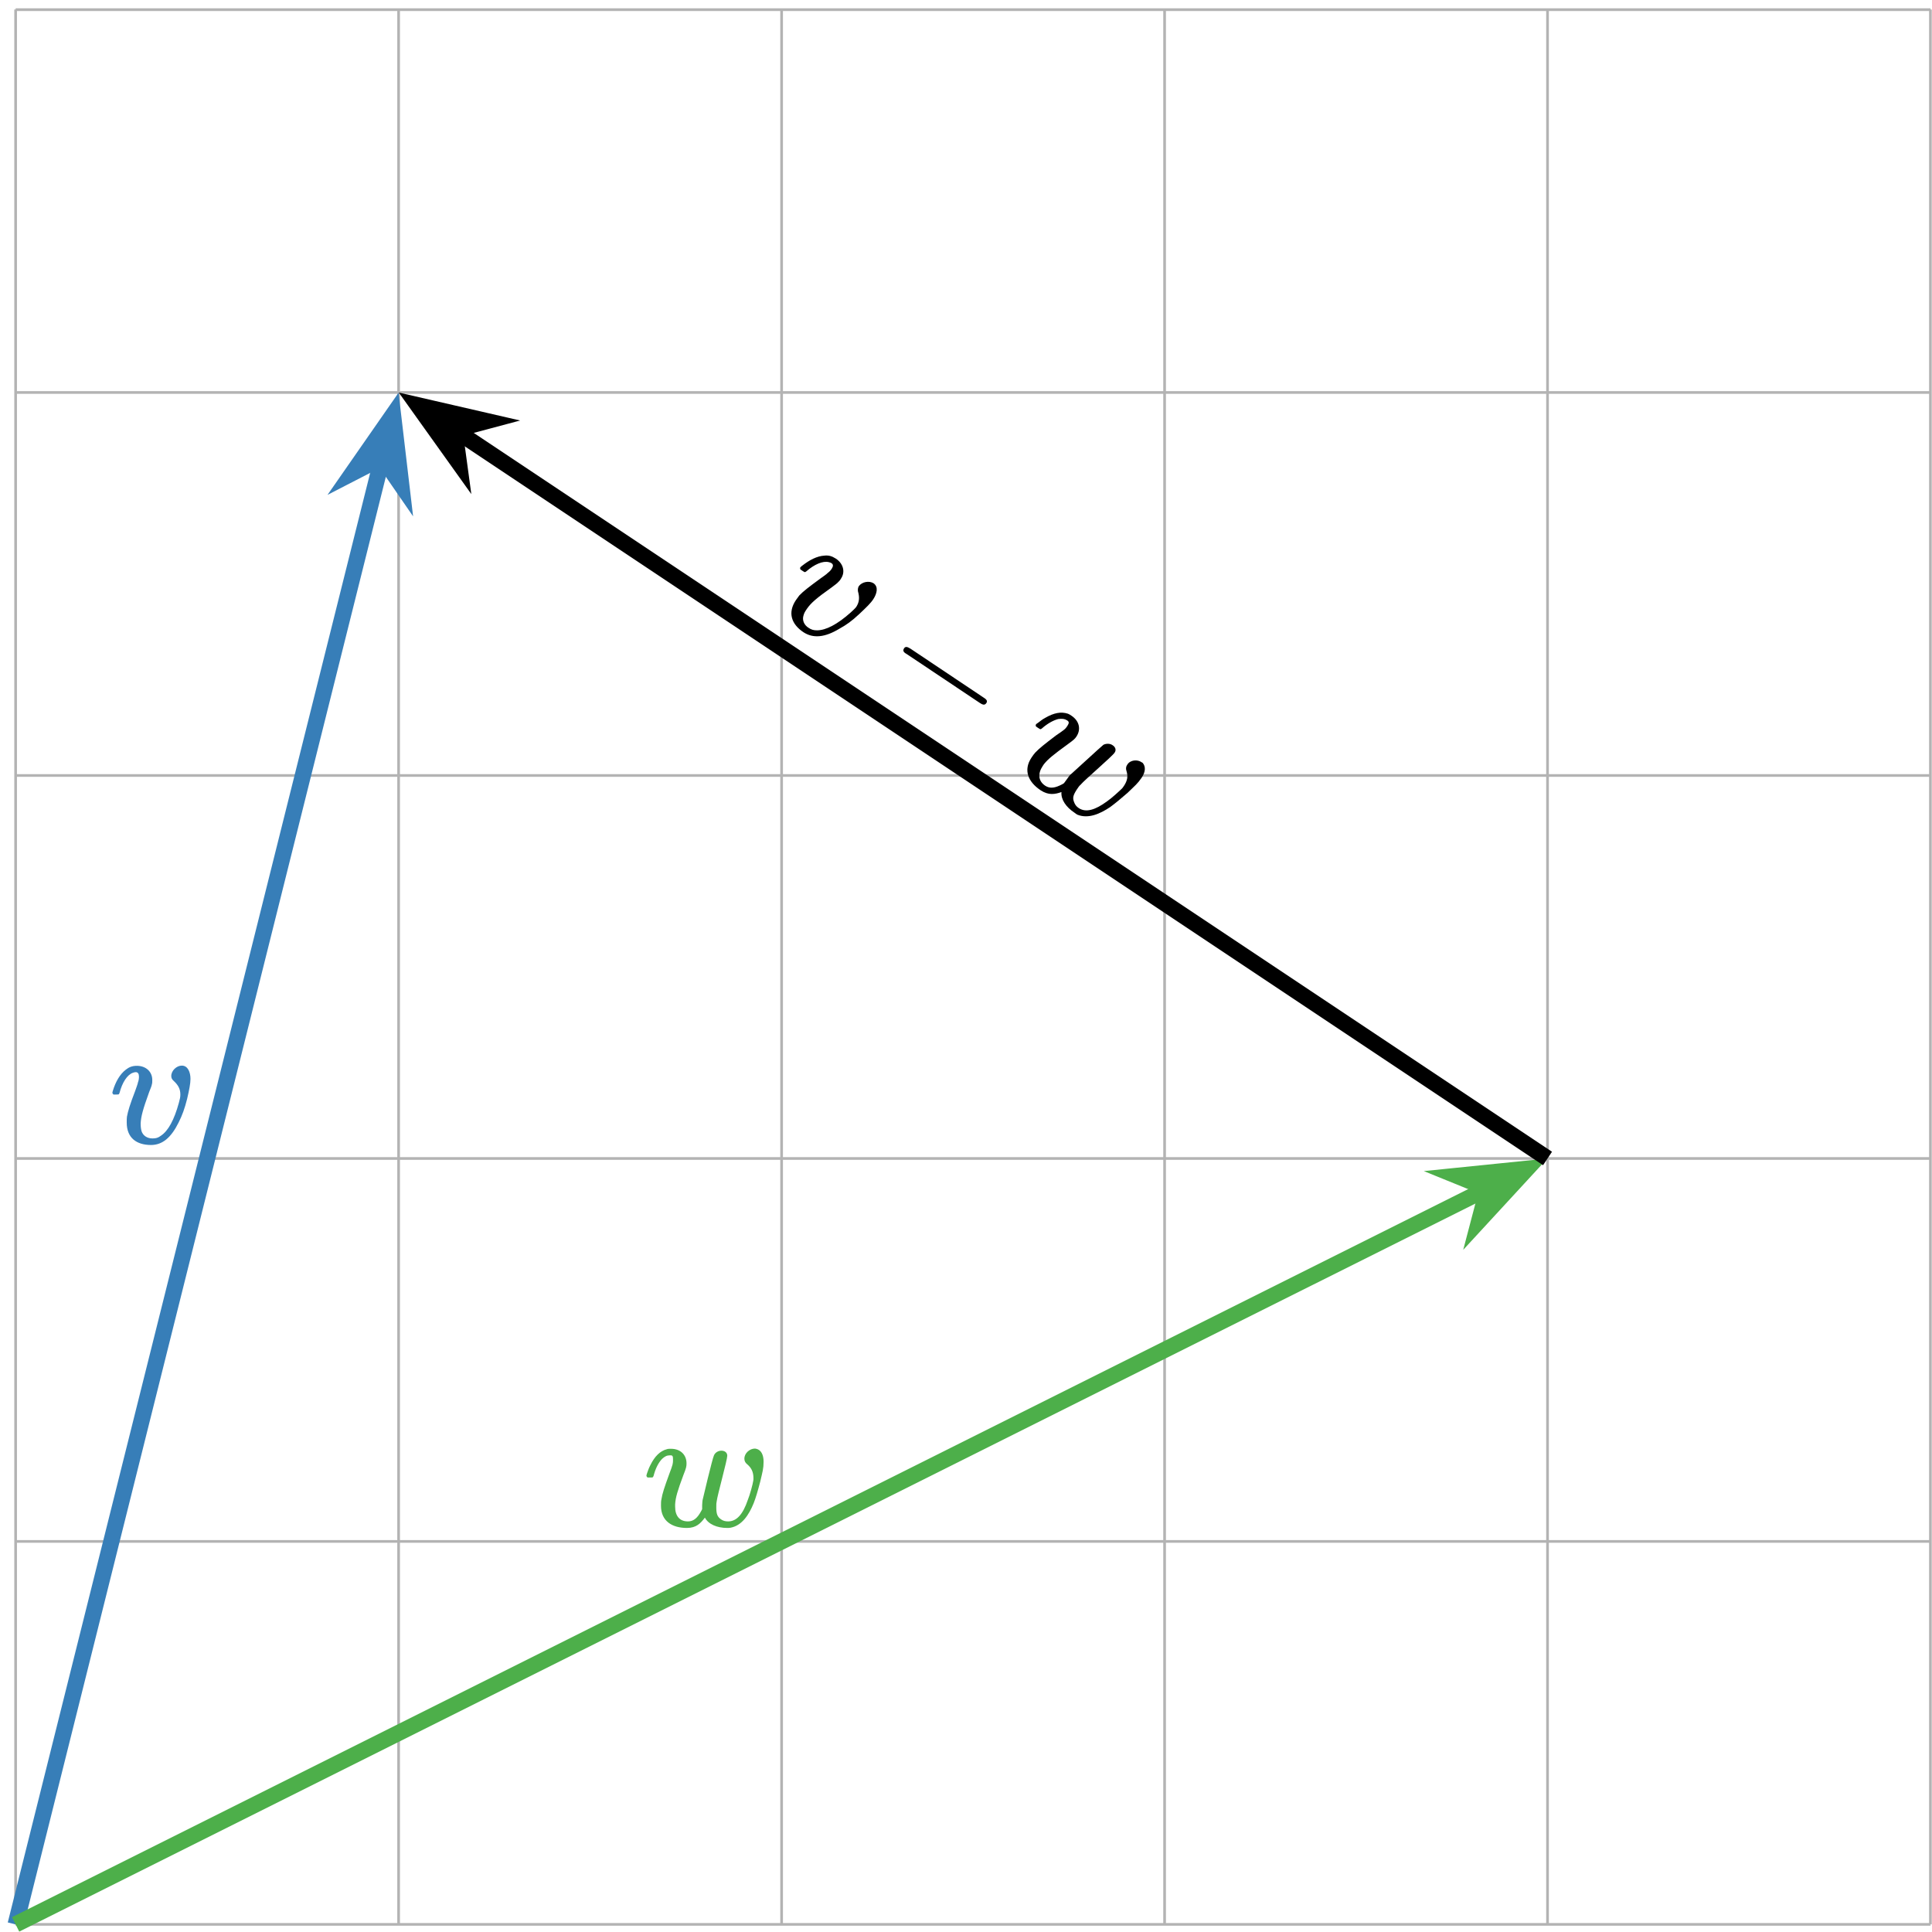
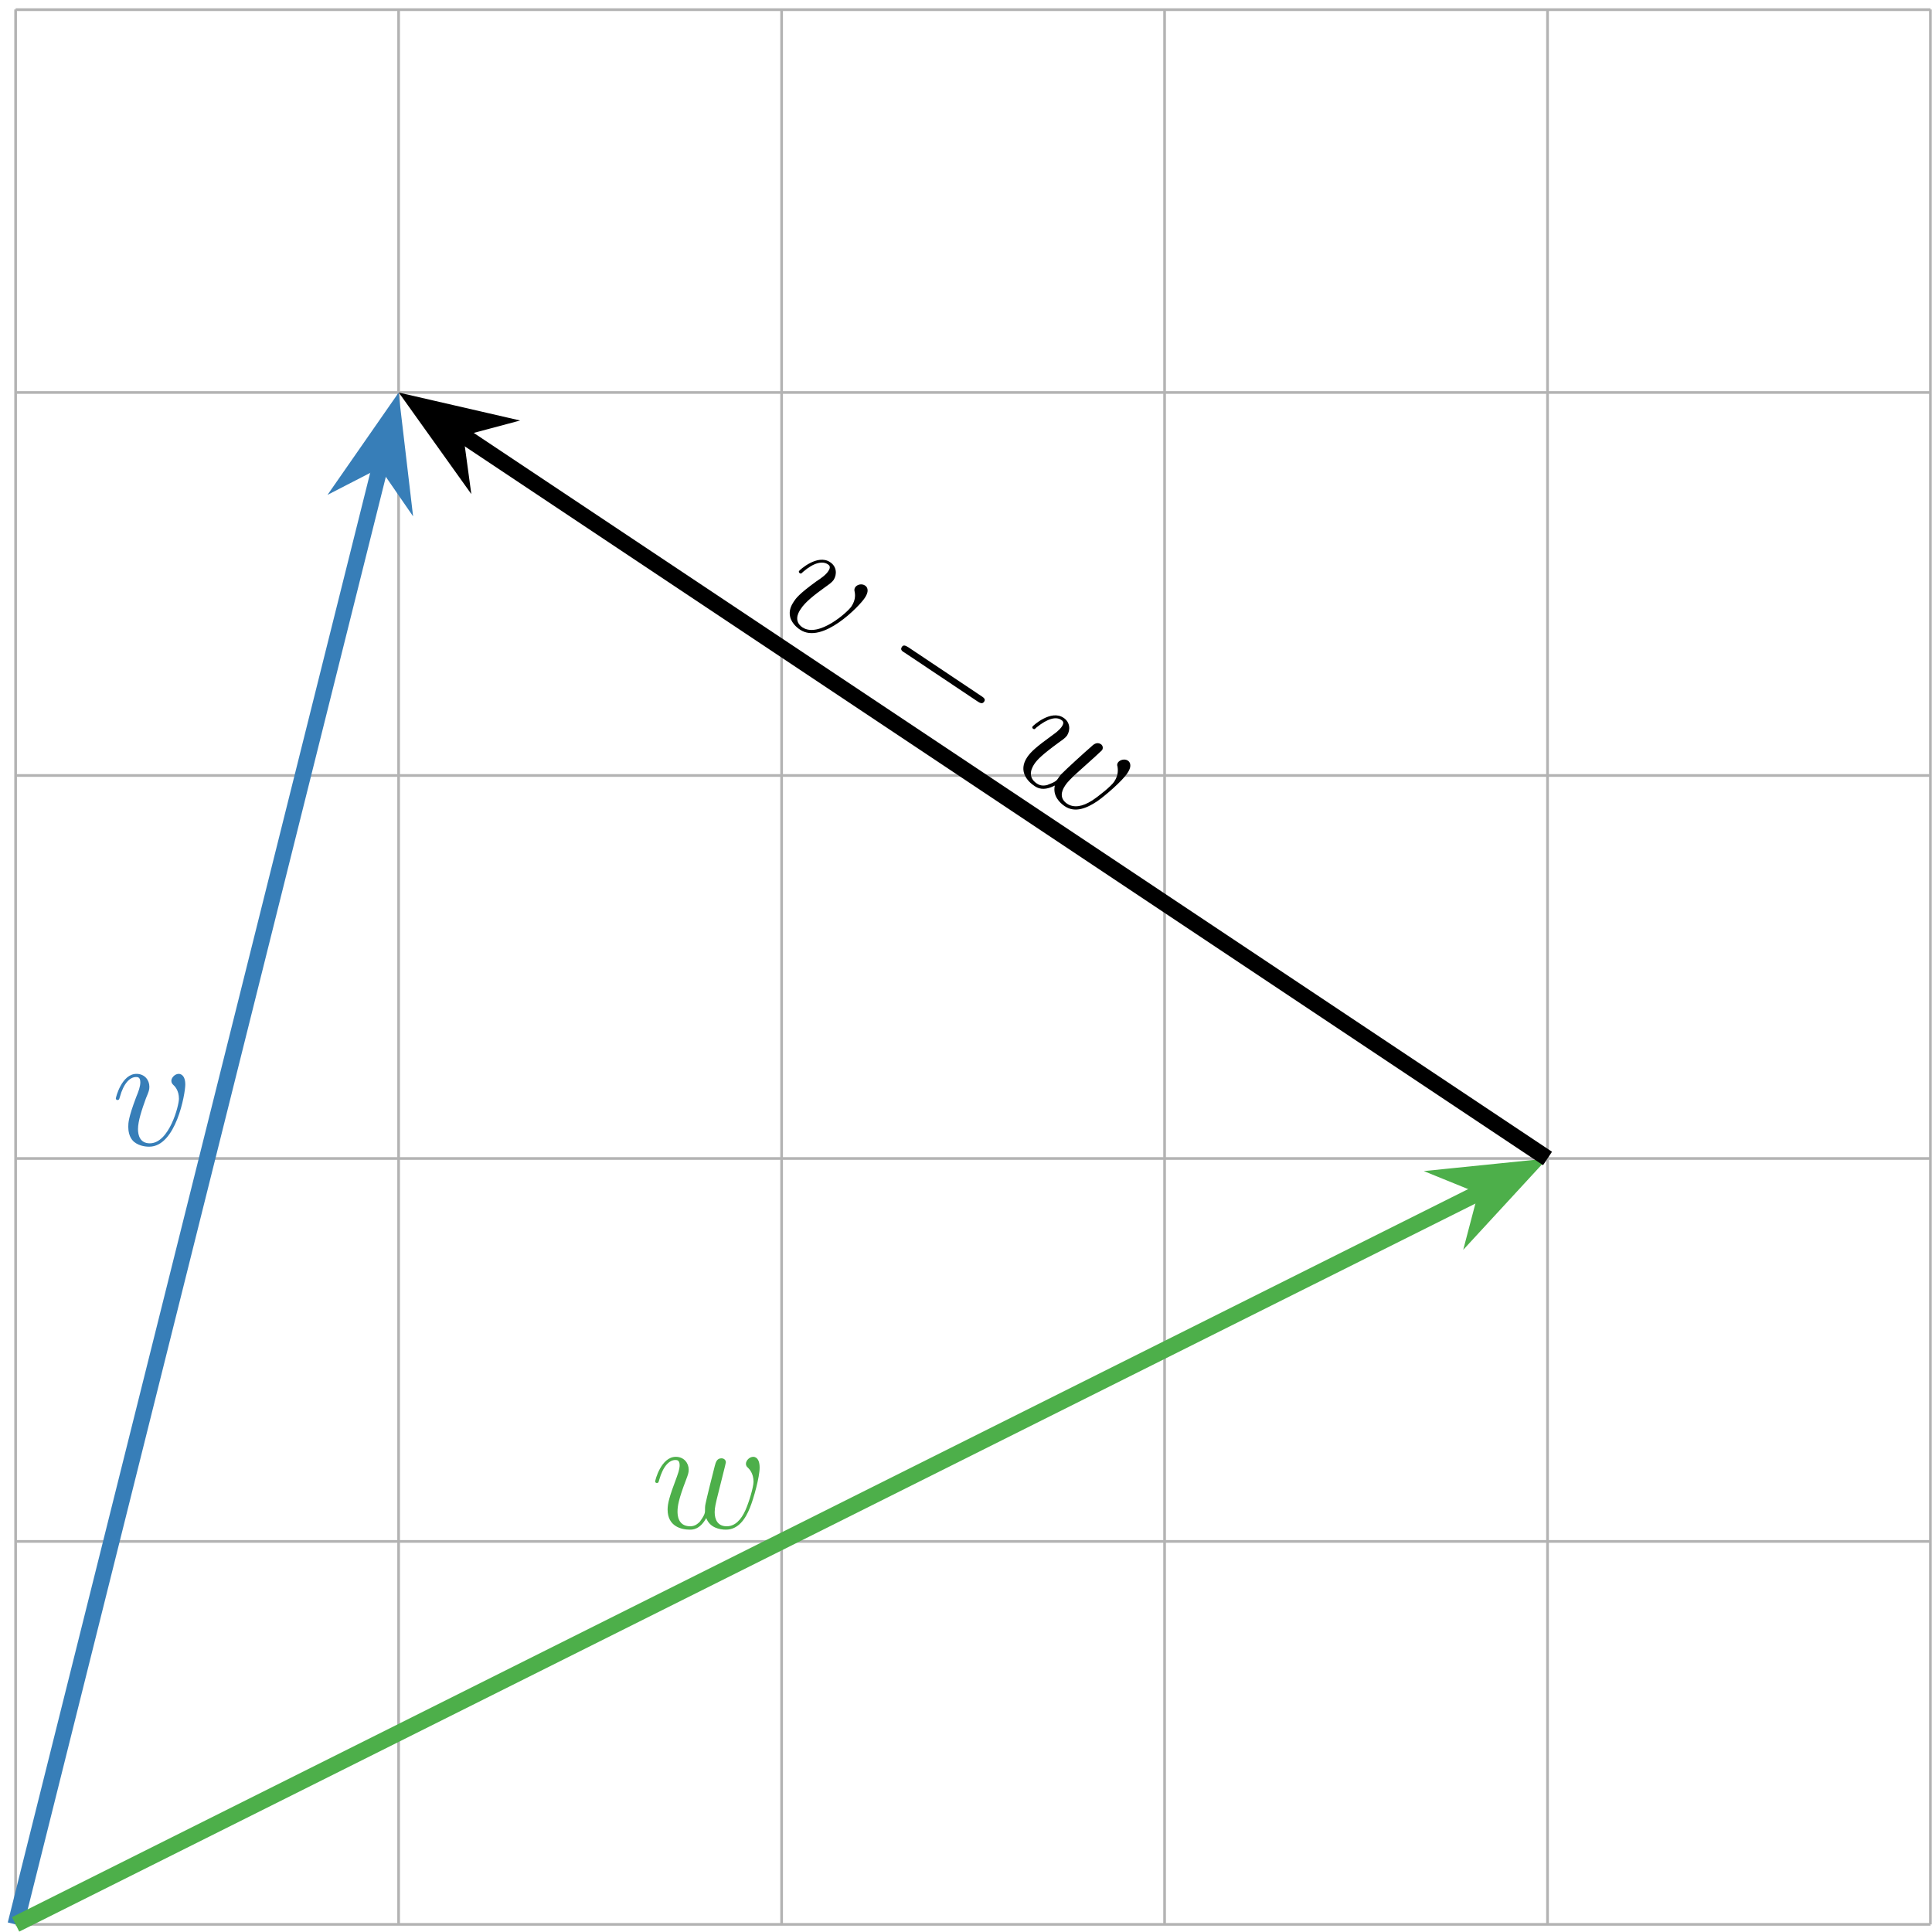
<svg xmlns="http://www.w3.org/2000/svg" xmlns:xlink="http://www.w3.org/1999/xlink" width="143pt" height="143pt" viewBox="0 0 143 143" version="1.1">
  <defs>
    <g>
      <symbol overflow="visible" id="glyph0-0">
-         <path style="stroke:none;" d="M 0.641 0 L 2.594 0 L 2.594 -6.906 L 0.641 -6.906 Z M 1.297 -0.641 L 1.297 -6.25 L 1.938 -6.25 L 1.938 -0.641 Z M 1.297 -0.641 " />
+         <path style="stroke:none;" d="" />
      </symbol>
      <symbol overflow="visible" id="glyph0-1">
-         <path style="stroke:none;" d="M 3.125 0.141 C 3.984 0.141 4.625 -0.422 5.172 -1.531 C 5.438 -2.062 5.609 -2.531 5.797 -3.266 C 5.953 -3.938 6.047 -4.406 6.047 -4.75 C 6.047 -5.234 5.859 -5.734 5.406 -5.734 C 5.016 -5.734 4.625 -5.359 4.625 -4.969 C 4.625 -4.828 4.672 -4.719 4.797 -4.609 C 5.156 -4.281 5.297 -3.984 5.297 -3.594 C 5.297 -3.406 5.266 -3.266 5.188 -2.984 C 4.844 -1.719 4.391 -0.891 3.859 -0.547 C 3.656 -0.391 3.5 -0.344 3.234 -0.344 C 2.844 -0.344 2.531 -0.547 2.422 -0.891 C 2.375 -1.078 2.359 -1.219 2.359 -1.469 C 2.391 -1.984 2.516 -2.469 2.984 -3.766 C 3.094 -4.031 3.188 -4.281 3.188 -4.344 C 3.219 -4.422 3.219 -4.562 3.219 -4.672 C 3.219 -5.297 2.734 -5.719 2.078 -5.719 C 1.719 -5.719 1.484 -5.609 1.266 -5.438 C 0.812 -5.094 0.5 -4.516 0.312 -3.906 C 0.281 -3.812 0.266 -3.75 0.266 -3.719 C 0.266 -3.672 0.328 -3.625 0.344 -3.594 L 0.531 -3.594 C 0.781 -3.594 0.734 -3.594 0.797 -3.719 C 1 -4.5 1.375 -5.062 1.781 -5.203 C 1.859 -5.234 1.938 -5.25 2 -5.25 C 2.156 -5.25 2.234 -5.125 2.234 -4.922 C 2.234 -4.797 2.219 -4.641 2.156 -4.484 C 2.156 -4.422 2.047 -4.125 1.953 -3.859 C 1.562 -2.844 1.422 -2.375 1.344 -1.953 C 1.328 -1.859 1.328 -1.688 1.328 -1.516 C 1.328 -0.391 2.047 0.141 3.125 0.141 Z M 3.125 0.141 " />
+         <path style="stroke:none;" d="M 5.469 -4.469 C 5.469 -5.219 5.078 -5.266 4.984 -5.266 C 4.703 -5.266 4.438 -4.984 4.438 -4.75 C 4.438 -4.609 4.516 -4.516 4.562 -4.469 C 4.688 -4.359 5 -4.047 5 -3.422 C 5 -2.922 4.281 -0.125 2.844 -0.125 C 2.109 -0.125 1.969 -0.734 1.969 -1.172 C 1.969 -1.766 2.25 -2.609 2.562 -3.469 C 2.766 -3.953 2.812 -4.078 2.812 -4.312 C 2.812 -4.812 2.453 -5.266 1.859 -5.266 C 0.766 -5.266 0.328 -3.531 0.328 -3.438 C 0.328 -3.391 0.375 -3.328 0.453 -3.328 C 0.562 -3.328 0.578 -3.375 0.625 -3.547 C 0.906 -4.578 1.375 -5.031 1.828 -5.031 C 1.938 -5.031 2.141 -5.031 2.141 -4.641 C 2.141 -4.328 2.016 -3.984 1.828 -3.531 C 1.25 -2 1.25 -1.625 1.25 -1.344 C 1.25 -1.078 1.297 -0.578 1.656 -0.25 C 2.094 0.125 2.688 0.125 2.797 0.125 C 4.781 0.125 5.469 -3.797 5.469 -4.469 Z M 5.469 -4.469 " />
      </symbol>
      <symbol overflow="visible" id="glyph0-2">
-         <path style="stroke:none;" d="M 5.812 -5.578 C 5.594 -5.578 5.359 -5.453 5.266 -5.234 C 5.156 -5.031 4.438 -2 4.438 -1.984 C 4.406 -1.875 4.406 -1.75 4.391 -1.547 L 4.391 -1.25 L 4.328 -1.125 C 4.047 -0.594 3.75 -0.344 3.344 -0.344 C 2.703 -0.344 2.391 -0.766 2.391 -1.438 L 2.391 -1.609 C 2.422 -2.109 2.562 -2.594 3 -3.766 C 3.219 -4.312 3.234 -4.422 3.234 -4.641 C 3.234 -5.25 2.812 -5.719 2.078 -5.719 C 1.969 -5.719 1.859 -5.719 1.781 -5.688 C 1.281 -5.562 0.875 -5.156 0.562 -4.516 C 0.438 -4.281 0.391 -4.125 0.312 -3.906 C 0.281 -3.812 0.266 -3.75 0.266 -3.719 C 0.266 -3.672 0.328 -3.625 0.344 -3.594 L 0.531 -3.594 C 0.781 -3.594 0.734 -3.594 0.797 -3.719 C 0.938 -4.266 1.156 -4.688 1.422 -4.969 C 1.625 -5.156 1.781 -5.234 2 -5.234 L 2.062 -5.234 C 2.219 -5.234 2.234 -5.141 2.234 -4.906 C 2.234 -4.641 2.234 -4.578 1.953 -3.844 C 1.594 -2.859 1.438 -2.391 1.375 -1.969 C 1.344 -1.859 1.344 -1.672 1.344 -1.5 C 1.344 -0.375 2.156 0.141 3.266 0.141 C 3.953 0.141 4.281 -0.203 4.594 -0.625 C 4.844 -0.141 5.484 0.141 6.25 0.141 C 6.328 0.141 6.406 0.141 6.484 0.125 C 7.344 -0.031 7.859 -0.844 8.203 -1.688 C 8.359 -2.078 8.516 -2.625 8.688 -3.281 C 8.859 -4.016 8.938 -4.25 8.938 -4.766 C 8.938 -5.281 8.75 -5.641 8.391 -5.719 C 8.359 -5.719 8.328 -5.734 8.297 -5.734 C 7.922 -5.734 7.516 -5.406 7.516 -4.984 C 7.516 -4.828 7.578 -4.688 7.719 -4.578 C 8.031 -4.312 8.188 -4.016 8.188 -3.531 C 8.188 -3.469 8.188 -3.406 8.172 -3.344 C 8.141 -3.109 7.922 -2.297 7.766 -1.922 C 7.406 -0.859 6.938 -0.344 6.312 -0.344 C 6.094 -0.344 5.938 -0.391 5.781 -0.5 C 5.516 -0.688 5.438 -0.891 5.438 -1.391 C 5.438 -1.625 5.438 -1.703 5.469 -1.844 C 5.531 -2.328 6.25 -4.891 6.25 -5.203 C 6.25 -5.453 6.047 -5.578 5.812 -5.578 Z M 5.812 -5.578 " />
+         <path style="stroke:none;" d="M 4.109 -0.734 C 4.375 -0.016 5.109 0.125 5.562 0.125 C 6.484 0.125 7.016 -0.672 7.344 -1.5 C 7.625 -2.188 8.062 -3.766 8.062 -4.469 C 8.062 -5.203 7.703 -5.266 7.594 -5.266 C 7.297 -5.266 7.047 -4.984 7.047 -4.75 C 7.047 -4.609 7.125 -4.516 7.188 -4.469 C 7.297 -4.359 7.609 -4.047 7.609 -3.422 C 7.609 -3.016 7.266 -1.891 7.016 -1.328 C 6.688 -0.594 6.234 -0.125 5.625 -0.125 C 4.953 -0.125 4.734 -0.625 4.734 -1.172 C 4.734 -1.516 4.844 -1.938 4.891 -2.141 L 5.391 -4.141 C 5.453 -4.391 5.562 -4.812 5.562 -4.859 C 5.562 -5.031 5.422 -5.156 5.234 -5.156 C 4.891 -5.156 4.812 -4.859 4.734 -4.562 C 4.609 -4.094 4.109 -2.078 4.062 -1.812 C 4.016 -1.609 4.016 -1.484 4.016 -1.219 C 4.016 -0.938 3.641 -0.484 3.625 -0.453 C 3.484 -0.328 3.297 -0.125 2.922 -0.125 C 1.984 -0.125 1.984 -1.016 1.984 -1.219 C 1.984 -1.609 2.062 -2.125 2.609 -3.547 C 2.75 -3.922 2.812 -4.078 2.812 -4.312 C 2.812 -4.812 2.453 -5.266 1.859 -5.266 C 0.766 -5.266 0.328 -3.531 0.328 -3.438 C 0.328 -3.391 0.375 -3.328 0.453 -3.328 C 0.562 -3.328 0.578 -3.375 0.625 -3.547 C 0.922 -4.609 1.391 -5.031 1.828 -5.031 C 1.953 -5.031 2.141 -5.016 2.141 -4.641 C 2.141 -4.578 2.141 -4.328 1.938 -3.797 C 1.375 -2.312 1.25 -1.812 1.25 -1.359 C 1.25 -0.109 2.281 0.125 2.891 0.125 C 3.094 0.125 3.641 0.125 4.109 -0.734 Z M 4.109 -0.734 " />
      </symbol>
      <symbol overflow="visible" id="glyph1-0">
-         <path style="stroke:none;" d="M 0.547 0.359 L 2.156 1.438 L 6 -4.328 L 4.391 -5.406 Z M 1.438 0.172 L 4.547 -4.5 L 5.094 -4.141 L 1.984 0.531 Z M 1.438 0.172 " />
+         <path style="stroke:none;" d="" />
      </symbol>
      <symbol overflow="visible" id="glyph1-1">
-         <path style="stroke:none;" d="M 2.516 1.844 C 3.234 2.312 4.094 2.234 5.156 1.594 C 5.672 1.312 6.094 1.016 6.641 0.5 C 7.156 0.016 7.5 -0.312 7.688 -0.609 C 7.953 -1.016 8.078 -1.516 7.703 -1.781 C 7.375 -1.984 6.844 -1.891 6.609 -1.562 C 6.547 -1.453 6.531 -1.328 6.547 -1.188 C 6.688 -0.703 6.641 -0.375 6.422 -0.031 C 6.312 0.109 6.203 0.203 6 0.391 C 5.016 1.266 4.172 1.703 3.516 1.703 C 3.266 1.703 3.094 1.656 2.891 1.516 C 2.562 1.312 2.406 0.953 2.516 0.609 C 2.562 0.422 2.641 0.297 2.781 0.094 C 3.078 -0.328 3.469 -0.672 4.594 -1.469 C 4.828 -1.641 5.047 -1.812 5.062 -1.844 C 5.125 -1.891 5.234 -2.016 5.281 -2.109 C 5.641 -2.625 5.453 -3.25 4.906 -3.609 C 4.609 -3.797 4.375 -3.859 4.078 -3.828 C 3.5 -3.797 2.938 -3.484 2.438 -3.094 C 2.344 -3.016 2.312 -3 2.281 -2.953 C 2.25 -2.922 2.281 -2.844 2.281 -2.812 L 2.438 -2.703 C 2.656 -2.562 2.609 -2.594 2.719 -2.656 C 3.328 -3.188 3.953 -3.453 4.391 -3.344 C 4.469 -3.328 4.547 -3.297 4.594 -3.266 C 4.734 -3.172 4.719 -3.031 4.609 -2.859 C 4.531 -2.734 4.422 -2.625 4.312 -2.547 C 4.25 -2.469 4 -2.297 3.781 -2.141 C 2.906 -1.5 2.5 -1.188 2.203 -0.875 C 2.156 -0.797 2.047 -0.672 1.953 -0.531 C 1.328 0.406 1.625 1.25 2.516 1.844 Z M 2.516 1.844 " />
+         <path style="stroke:none;" d="M 7.047 -0.688 C 7.469 -1.312 7.156 -1.562 7.078 -1.609 C 6.828 -1.781 6.484 -1.688 6.344 -1.484 C 6.266 -1.359 6.281 -1.25 6.297 -1.188 C 6.328 -1.031 6.422 -0.594 6.062 -0.062 C 5.797 0.344 3.641 2.281 2.438 1.484 C 1.828 1.062 2.062 0.484 2.312 0.125 C 2.641 -0.391 3.328 -0.922 4.062 -1.453 C 4.5 -1.766 4.609 -1.844 4.75 -2.031 C 5.016 -2.453 4.969 -3.031 4.484 -3.344 C 3.562 -3.969 2.234 -2.766 2.188 -2.688 C 2.156 -2.641 2.172 -2.578 2.234 -2.531 C 2.328 -2.469 2.359 -2.5 2.484 -2.625 C 3.297 -3.328 3.938 -3.438 4.312 -3.188 C 4.406 -3.125 4.578 -3.016 4.359 -2.688 C 4.188 -2.422 3.875 -2.188 3.469 -1.922 C 2.156 -0.969 1.953 -0.656 1.797 -0.422 C 1.641 -0.188 1.406 0.219 1.531 0.719 C 1.672 1.266 2.188 1.609 2.266 1.656 C 3.922 2.766 6.672 -0.109 7.047 -0.688 Z M 7.047 -0.688 " />
      </symbol>
      <symbol overflow="visible" id="glyph1-2">
-         <path style="stroke:none;" d="M 7.953 -1.422 C 7.781 -1.547 7.5 -1.562 7.281 -1.453 C 7.094 -1.312 4.812 0.797 4.781 0.812 C 4.719 0.891 4.641 1 4.531 1.156 L 4.359 1.391 L 4.234 1.469 C 3.703 1.75 3.328 1.812 2.969 1.578 C 2.453 1.234 2.406 0.688 2.781 0.125 L 2.875 -0.016 C 3.188 -0.406 3.578 -0.719 4.609 -1.469 C 5.078 -1.812 5.156 -1.875 5.281 -2.062 C 5.625 -2.578 5.516 -3.203 4.906 -3.609 C 4.812 -3.672 4.734 -3.719 4.656 -3.75 C 4.141 -3.922 3.609 -3.812 2.984 -3.453 C 2.75 -3.328 2.625 -3.219 2.438 -3.078 C 2.344 -3.016 2.312 -3 2.281 -2.953 C 2.25 -2.922 2.281 -2.844 2.281 -2.812 L 2.438 -2.703 C 2.656 -2.562 2.609 -2.594 2.719 -2.656 C 3.141 -3.031 3.578 -3.266 3.938 -3.359 C 4.234 -3.391 4.406 -3.375 4.578 -3.266 L 4.625 -3.234 C 4.75 -3.141 4.734 -3.047 4.609 -2.844 C 4.453 -2.609 4.406 -2.578 3.766 -2.141 C 2.922 -1.5 2.531 -1.188 2.234 -0.875 C 2.156 -0.797 2.047 -0.641 1.953 -0.5 C 1.328 0.438 1.719 1.312 2.641 1.922 C 3.219 2.297 3.688 2.219 4.172 2.047 C 4.125 2.594 4.5 3.156 5.141 3.578 C 5.203 3.625 5.266 3.672 5.344 3.719 C 6.141 4.047 7.016 3.672 7.781 3.156 C 8.125 2.906 8.578 2.531 9.062 2.109 C 9.625 1.562 9.812 1.422 10.109 0.984 C 10.391 0.562 10.422 0.172 10.188 -0.109 C 10.156 -0.125 10.125 -0.156 10.109 -0.156 C 9.812 -0.375 9.266 -0.344 9.047 0.016 C 8.953 0.141 8.922 0.312 8.984 0.484 C 9.109 0.875 9.062 1.188 8.797 1.594 C 8.766 1.641 8.719 1.703 8.672 1.766 C 8.5 1.938 7.891 2.5 7.547 2.734 C 6.656 3.391 5.969 3.578 5.453 3.234 C 5.266 3.109 5.172 2.969 5.109 2.797 C 4.984 2.484 5.031 2.297 5.297 1.875 C 5.438 1.672 5.469 1.609 5.578 1.516 C 5.906 1.125 7.938 -0.594 8.109 -0.875 C 8.25 -1.078 8.156 -1.297 7.953 -1.422 Z M 7.953 -1.422 " />
+         <path style="stroke:none;" d="M 3.844 1.672 C 3.672 2.422 4.203 2.953 4.578 3.203 C 5.344 3.719 6.219 3.344 6.969 2.844 C 7.578 2.422 8.828 1.344 9.219 0.75 C 9.625 0.141 9.344 -0.109 9.25 -0.172 C 9.016 -0.328 8.656 -0.234 8.516 -0.031 C 8.438 0.094 8.453 0.188 8.484 0.266 C 8.5 0.422 8.594 0.859 8.234 1.391 C 8.016 1.719 7.109 2.453 6.578 2.797 C 5.906 3.219 5.266 3.359 4.75 3.016 C 4.203 2.641 4.297 2.125 4.609 1.672 C 4.797 1.375 5.125 1.094 5.266 0.938 L 6.812 -0.453 C 6.984 -0.625 7.312 -0.906 7.344 -0.953 C 7.438 -1.109 7.391 -1.297 7.25 -1.391 C 6.953 -1.578 6.703 -1.375 6.5 -1.172 C 6.125 -0.859 4.594 0.547 4.406 0.75 C 4.266 0.875 4.188 1 4.031 1.219 C 3.875 1.453 3.297 1.609 3.266 1.641 C 3.094 1.672 2.812 1.734 2.5 1.516 C 1.719 0.984 2.219 0.25 2.328 0.078 C 2.547 -0.25 2.922 -0.625 4.141 -1.516 C 4.469 -1.75 4.609 -1.844 4.75 -2.031 C 5.016 -2.453 4.969 -3.031 4.484 -3.344 C 3.562 -3.969 2.234 -2.766 2.188 -2.688 C 2.156 -2.641 2.172 -2.578 2.234 -2.531 C 2.328 -2.469 2.359 -2.5 2.484 -2.625 C 3.328 -3.312 3.953 -3.438 4.312 -3.188 C 4.422 -3.125 4.578 -3 4.359 -2.688 C 4.328 -2.641 4.188 -2.422 3.719 -2.094 C 2.422 -1.156 2.062 -0.812 1.797 -0.422 C 1.109 0.609 1.828 1.375 2.359 1.719 C 2.531 1.828 2.969 2.125 3.844 1.672 Z M 3.844 1.672 " />
      </symbol>
      <symbol overflow="visible" id="glyph2-0">
        <path style="stroke:none;" d="" />
      </symbol>
      <symbol overflow="visible" id="glyph2-1">
        <path style="stroke:none;" d="M 8.094 2.094 C 8.266 2.203 8.453 2.328 8.594 2.109 C 8.719 1.922 8.531 1.797 8.359 1.688 L 2.984 -1.906 C 2.797 -2.016 2.625 -2.125 2.5 -1.938 C 2.359 -1.719 2.531 -1.609 2.719 -1.5 Z M 8.094 2.094 " />
      </symbol>
    </g>
    <clipPath id="clip1">
      <path d="M 1 0.605 L 143 0.605 L 143 143 L 1 143 Z M 1 0.605 " />
    </clipPath>
  </defs>
  <g id="surface1">
    <g clip-path="url(#clip1)" clip-rule="nonzero">
      <path style="fill:none;stroke-width:0.199;stroke-linecap:butt;stroke-linejoin:miter;stroke:rgb(70%,70%,70%);stroke-opacity:1;stroke-miterlimit:10;" d="M -0.001 0.001 L 141.734 0.001 M -0.001 28.348 L 141.734 28.348 M -0.001 56.692 L 141.734 56.692 M -0.001 85.04 L 141.734 85.04 M -0.001 113.387 L 141.734 113.387 M -0.001 141.723 L 141.734 141.723 M -0.001 0.001 L -0.001 141.735 M 28.347 0.001 L 28.347 141.735 M 56.695 0.001 L 56.695 141.735 M 85.042 0.001 L 85.042 141.735 M 113.386 0.001 L 113.386 141.735 M 141.726 0.001 L 141.726 141.735 " transform="matrix(1,0,0,-1,1.157,142.438)" />
    </g>
    <path style="fill:none;stroke-width:1.196;stroke-linecap:butt;stroke-linejoin:miter;stroke:rgb(21.57%,49.409%,72.159%);stroke-opacity:1;stroke-miterlimit:10;" d="M -0.001 0.001 L 27.07 108.286 " transform="matrix(1,0,0,-1,1.157,142.438)" />
    <path style="fill-rule:nonzero;fill:rgb(21.57%,49.409%,72.159%);fill-opacity:1;stroke-width:1.196;stroke-linecap:butt;stroke-linejoin:miter;stroke:rgb(21.57%,49.409%,72.159%);stroke-opacity:1;stroke-miterlimit:10;" d="M 6.801 -0 L 1.932 1.848 L 3.555 -0 L 1.931 -1.844 Z M 6.801 -0 " transform="matrix(0.24309,-0.97238,-0.97238,-0.24309,27.43657,37.31993)" />
    <g style="fill:rgb(21.57%,49.409%,72.159%);fill-opacity:1;">
-       <use xlink:href="#glyph0-1" x="8.052" y="84.607" />
+       <use xlink:href="#glyph0-1" x="8.245" y="84.749" />
    </g>
    <path style="fill:none;stroke-width:1.196;stroke-linecap:butt;stroke-linejoin:miter;stroke:rgb(30.199%,68.629%,29.019%);stroke-opacity:1;stroke-miterlimit:10;" d="M -0.001 0.001 L 108.695 54.348 " transform="matrix(1,0,0,-1,1.157,142.438)" />
    <path style="fill-rule:nonzero;fill:rgb(30.199%,68.629%,29.019%);fill-opacity:1;stroke-width:1.196;stroke-linecap:butt;stroke-linejoin:miter;stroke:rgb(30.199%,68.629%,29.019%);stroke-opacity:1;stroke-miterlimit:10;" d="M 6.804 0.001 L 1.932 1.847 L 3.555 0.001 L 1.932 -1.847 Z M 6.804 0.001 " transform="matrix(0.89442,-0.44724,-0.44724,-0.89442,106.938,89.54768)" />
    <g style="fill:rgb(30.199%,68.629%,29.019%);fill-opacity:1;">
-       <use xlink:href="#glyph0-2" x="47.58" y="112.953" />
+       <use xlink:href="#glyph0-2" x="48.164" y="113.095" />
    </g>
    <path style="fill:none;stroke-width:1.196;stroke-linecap:butt;stroke-linejoin:miter;stroke:rgb(0%,0%,0%);stroke-opacity:1;stroke-miterlimit:10;" d="M 113.386 56.692 L 32.726 110.465 " transform="matrix(1,0,0,-1,1.157,142.438)" />
    <path style="fill-rule:nonzero;fill:rgb(0%,0%,0%);fill-opacity:1;stroke-width:1.196;stroke-linecap:butt;stroke-linejoin:miter;stroke:rgb(0%,0%,0%);stroke-opacity:1;stroke-miterlimit:10;" d="M 6.802 -0.002 L 1.928 1.846 L 3.556 0.001 L 1.932 -1.845 Z M 6.802 -0.002 " transform="matrix(-0.83461,-0.55641,-0.55641,0.83461,36.60135,33.78251)" />
    <g style="fill:rgb(0%,0%,0%);fill-opacity:1;">
      <use xlink:href="#glyph1-1" x="56.955" y="44.952" />
    </g>
    <g style="fill:rgb(0%,0%,0%);fill-opacity:1;">
-       <use xlink:href="#glyph2-1" x="64.415" y="49.925" />
+       <use xlink:href="#glyph2-1" x="64.254" y="49.818" />
    </g>
    <g style="fill:rgb(0%,0%,0%);fill-opacity:1;">
-       <use xlink:href="#glyph1-2" x="74.393" y="56.578" />
+       <use xlink:href="#glyph1-2" x="74.231" y="56.47" />
    </g>
  </g>
</svg>
